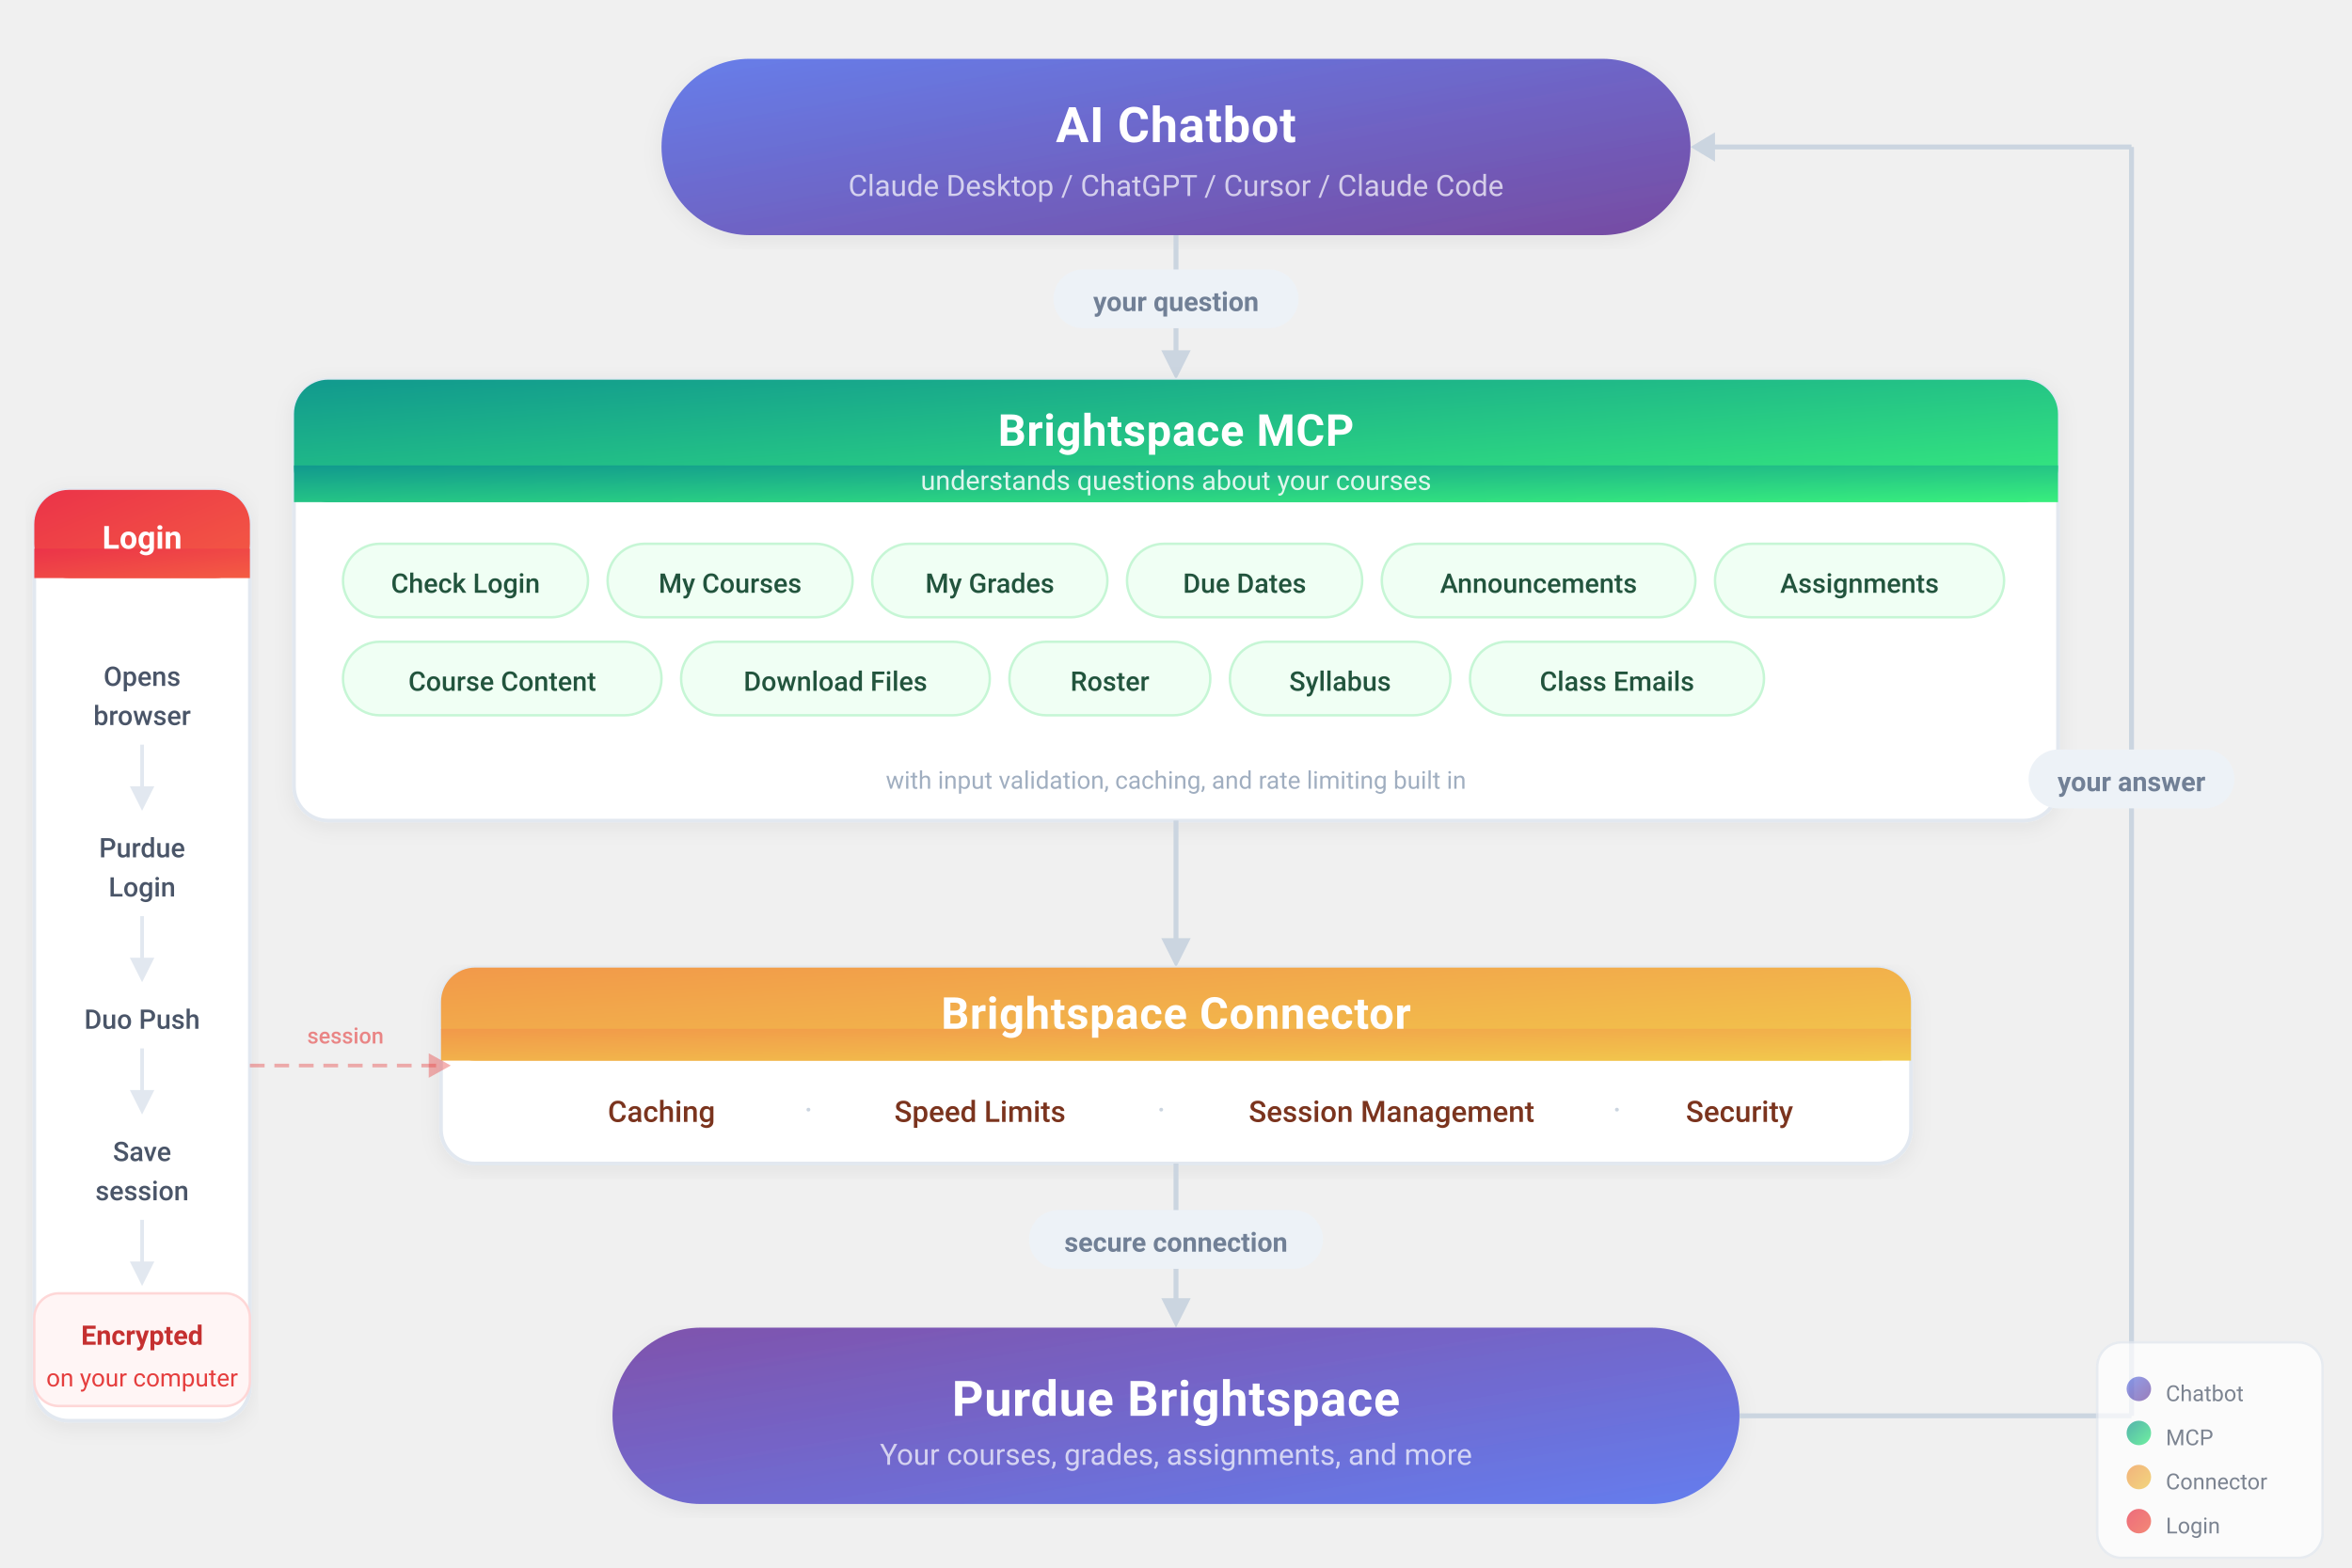
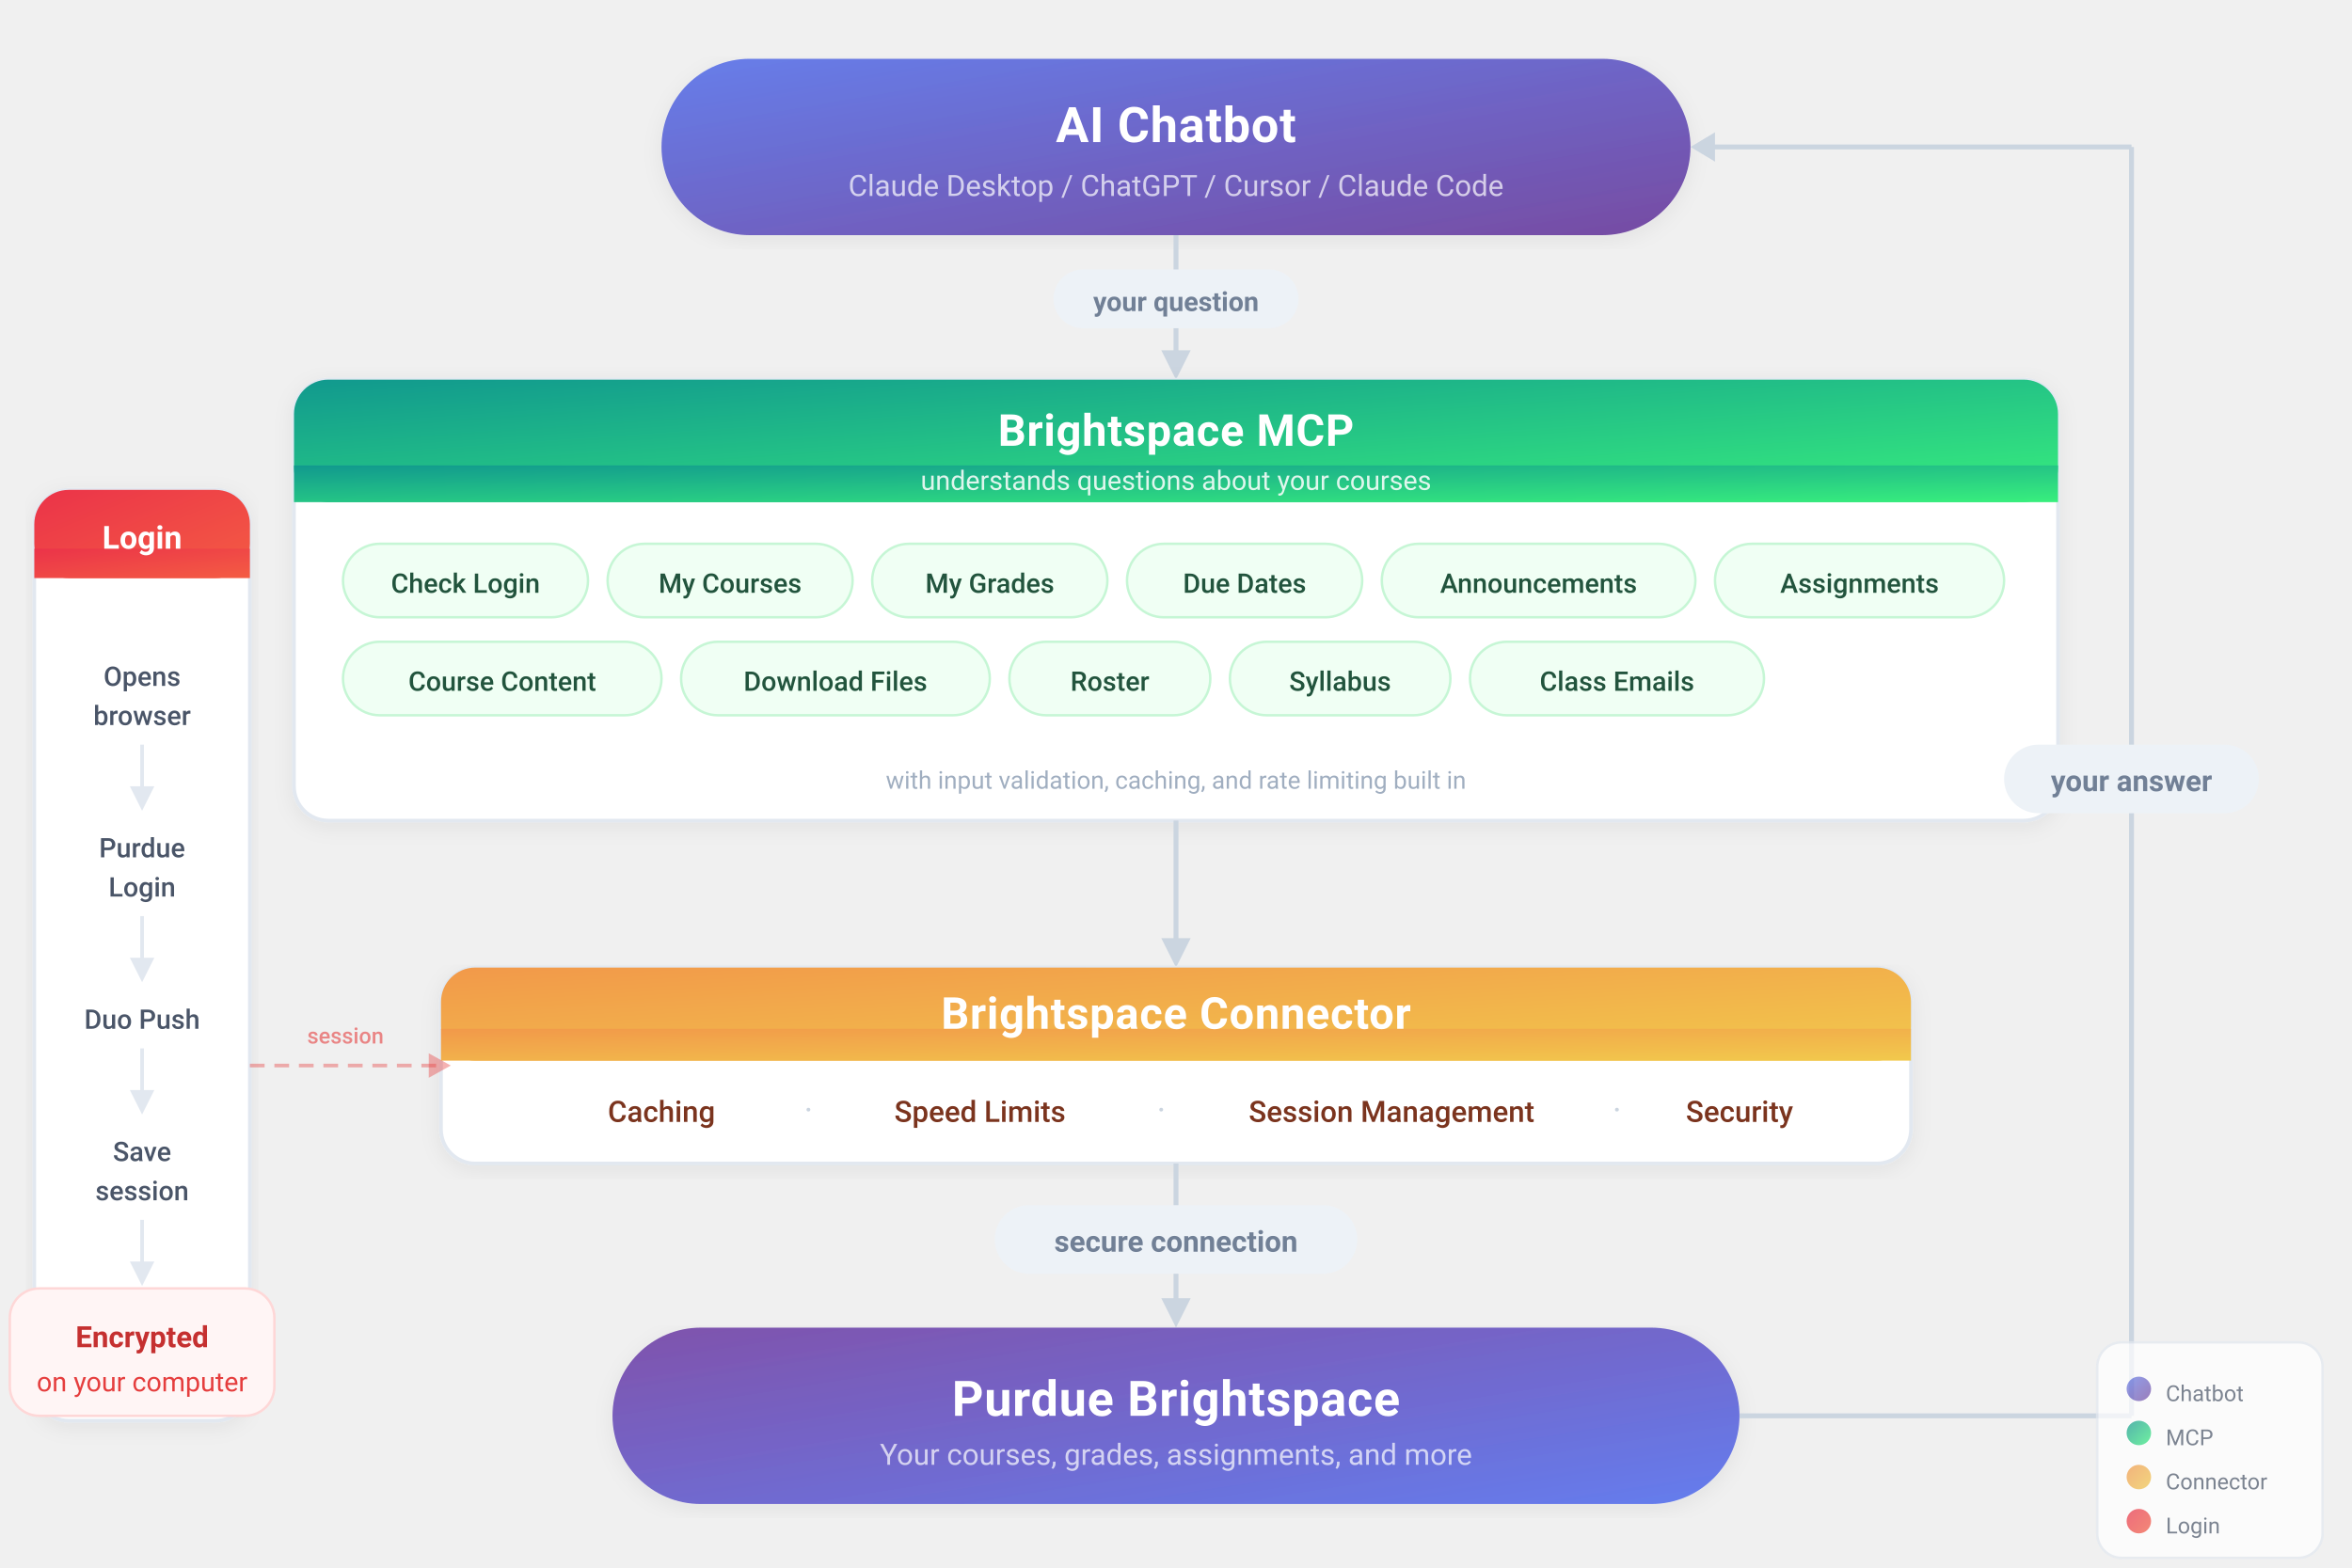
<svg xmlns="http://www.w3.org/2000/svg" viewBox="0 0 960 640" font-family="-apple-system, BlinkMacSystemFont, 'Segoe UI', Roboto, sans-serif">
  <defs>
    <filter id="shadow" x="-4%" y="-4%" width="108%" height="112%">
      <feDropShadow dx="0" dy="2" stdDeviation="4" flood-opacity="0.06" />
    </filter>
    <linearGradient id="chatbotGrad" x1="0" y1="0" x2="1" y2="1">
      <stop offset="0%" stop-color="#667eea" />
      <stop offset="100%" stop-color="#764ba2" />
    </linearGradient>
    <linearGradient id="pluginGrad" x1="0" y1="0" x2="1" y2="1">
      <stop offset="0%" stop-color="#11998e" />
      <stop offset="100%" stop-color="#38ef7d" />
    </linearGradient>
    <linearGradient id="connectorGrad" x1="0" y1="0" x2="1" y2="1">
      <stop offset="0%" stop-color="#f2994a" />
      <stop offset="100%" stop-color="#f2c94c" />
    </linearGradient>
    <linearGradient id="loginGrad" x1="0" y1="0" x2="1" y2="1">
      <stop offset="0%" stop-color="#eb3349" />
      <stop offset="100%" stop-color="#f45c43" />
    </linearGradient>
    <linearGradient id="bsGrad" x1="0" y1="0" x2="1" y2="1">
      <stop offset="0%" stop-color="#7f53ac" />
      <stop offset="100%" stop-color="#647dee" />
    </linearGradient>
  </defs>
  <rect x="270" y="24" width="420" height="72" rx="36" fill="url(#chatbotGrad)" filter="url(#shadow)" />
  <text x="480" y="58" text-anchor="middle" fill="#fff" font-size="20" font-weight="700" letter-spacing="0.3">AI Chatbot</text>
  <text x="480" y="80" text-anchor="middle" fill="rgba(255,255,255,0.7)" font-size="12">Claude Desktop  /  ChatGPT  /  Cursor  /  Claude Code</text>
  <line x1="480" y1="96" x2="480" y2="148" stroke="#cbd5e0" stroke-width="2" />
  <polygon points="474,143 480,155 486,143" fill="#cbd5e0" />
  <rect x="430" y="110" width="100" height="24" rx="12" fill="#edf2f7" />
  <text x="480" y="127" text-anchor="middle" fill="#718096" font-size="11" font-weight="600">your question</text>
  <rect x="120" y="155" width="720" height="180" rx="14" fill="#fff" stroke="#e2e8f0" stroke-width="1.5" filter="url(#shadow)" />
  <rect x="120" y="155" width="720" height="50" rx="14" fill="url(#pluginGrad)" />
  <rect x="120" y="190" width="720" height="15" fill="url(#pluginGrad)" />
  <text x="480" y="182" text-anchor="middle" fill="#fff" font-size="18" font-weight="700" letter-spacing="0.3">Brightspace MCP</text>
  <text x="480" y="200" text-anchor="middle" fill="rgba(255,255,255,0.85)" font-size="11">understands questions about your courses</text>
  <rect x="140" y="222" width="100" height="30" rx="15" fill="#f0fff4" stroke="#c6f6d5" stroke-width="1" />
  <text x="190" y="242" text-anchor="middle" fill="#22543d" font-size="11" font-weight="500">Check Login</text>
  <rect x="248" y="222" width="100" height="30" rx="15" fill="#f0fff4" stroke="#c6f6d5" stroke-width="1" />
  <text x="298" y="242" text-anchor="middle" fill="#22543d" font-size="11" font-weight="500">My Courses</text>
  <rect x="356" y="222" width="96" height="30" rx="15" fill="#f0fff4" stroke="#c6f6d5" stroke-width="1" />
  <text x="404" y="242" text-anchor="middle" fill="#22543d" font-size="11" font-weight="500">My Grades</text>
  <rect x="460" y="222" width="96" height="30" rx="15" fill="#f0fff4" stroke="#c6f6d5" stroke-width="1" />
  <text x="508" y="242" text-anchor="middle" fill="#22543d" font-size="11" font-weight="500">Due Dates</text>
  <rect x="564" y="222" width="128" height="30" rx="15" fill="#f0fff4" stroke="#c6f6d5" stroke-width="1" />
  <text x="628" y="242" text-anchor="middle" fill="#22543d" font-size="11" font-weight="500">Announcements</text>
  <rect x="700" y="222" width="118" height="30" rx="15" fill="#f0fff4" stroke="#c6f6d5" stroke-width="1" />
  <text x="759" y="242" text-anchor="middle" fill="#22543d" font-size="11" font-weight="500">Assignments</text>
  <rect x="140" y="262" width="130" height="30" rx="15" fill="#f0fff4" stroke="#c6f6d5" stroke-width="1" />
  <text x="205" y="282" text-anchor="middle" fill="#22543d" font-size="11" font-weight="500">Course Content</text>
  <rect x="278" y="262" width="126" height="30" rx="15" fill="#f0fff4" stroke="#c6f6d5" stroke-width="1" />
  <text x="341" y="282" text-anchor="middle" fill="#22543d" font-size="11" font-weight="500">Download Files</text>
  <rect x="412" y="262" width="82" height="30" rx="15" fill="#f0fff4" stroke="#c6f6d5" stroke-width="1" />
  <text x="453" y="282" text-anchor="middle" fill="#22543d" font-size="11" font-weight="500">Roster</text>
  <rect x="502" y="262" width="90" height="30" rx="15" fill="#f0fff4" stroke="#c6f6d5" stroke-width="1" />
  <text x="547" y="282" text-anchor="middle" fill="#22543d" font-size="11" font-weight="500">Syllabus</text>
  <rect x="600" y="262" width="120" height="30" rx="15" fill="#f0fff4" stroke="#c6f6d5" stroke-width="1" />
  <text x="660" y="282" text-anchor="middle" fill="#22543d" font-size="11" font-weight="500">Class Emails</text>
  <text x="480" y="322" text-anchor="middle" fill="#a0aec0" font-size="10">with input validation, caching, and rate limiting built in</text>
  <line x1="480" y1="335" x2="480" y2="388" stroke="#cbd5e0" stroke-width="2" />
  <polygon points="474,383 480,395 486,383" fill="#cbd5e0" />
  <rect x="180" y="395" width="600" height="80" rx="14" fill="#fff" stroke="#e2e8f0" stroke-width="1.5" filter="url(#shadow)" />
  <rect x="180" y="395" width="600" height="38" rx="14" fill="url(#connectorGrad)" />
  <rect x="180" y="420" width="600" height="13" fill="url(#connectorGrad)" />
  <text x="480" y="420" text-anchor="middle" fill="#fff" font-size="18" font-weight="700" letter-spacing="0.3">Brightspace Connector</text>
  <text x="270" y="458" text-anchor="middle" fill="#7b341e" font-size="12" font-weight="500">Caching</text>
  <text x="330" y="458" text-anchor="middle" fill="#cbd5e0" font-size="14">·</text>
  <text x="400" y="458" text-anchor="middle" fill="#7b341e" font-size="12" font-weight="500">Speed Limits</text>
  <text x="474" y="458" text-anchor="middle" fill="#cbd5e0" font-size="14">·</text>
  <text x="568" y="458" text-anchor="middle" fill="#7b341e" font-size="12" font-weight="500">Session Management</text>
  <text x="660" y="458" text-anchor="middle" fill="#cbd5e0" font-size="14">·</text>
  <text x="710" y="458" text-anchor="middle" fill="#7b341e" font-size="12" font-weight="500">Security</text>
  <line x1="480" y1="475" x2="480" y2="535" stroke="#cbd5e0" stroke-width="2" />
  <polygon points="474,530 480,542 486,530" fill="#cbd5e0" />
-   <rect x="420" y="494" width="120" height="24" rx="12" fill="#edf2f7" />
-   <text x="480" y="511" text-anchor="middle" fill="#718096" font-size="11" font-weight="600">secure connection</text>
+   <rect x="406" y="492" width="148" height="28" rx="14" fill="#edf2f7" />
+   <text x="480" y="511" text-anchor="middle" fill="#718096" font-size="12" font-weight="600">secure connection</text>
  <rect x="250" y="542" width="460" height="72" rx="36" fill="url(#bsGrad)" filter="url(#shadow)" />
  <text x="480" y="578" text-anchor="middle" fill="#fff" font-size="20" font-weight="700" letter-spacing="0.3">Purdue Brightspace</text>
  <text x="480" y="598" text-anchor="middle" fill="rgba(255,255,255,0.7)" font-size="12">Your courses, grades, assignments, and more</text>
  <line x1="710" y1="578" x2="870" y2="578" stroke="#cbd5e0" stroke-width="2" />
  <line x1="870" y1="578" x2="870" y2="60" stroke="#cbd5e0" stroke-width="2" />
  <line x1="870" y1="60" x2="696" y2="60" stroke="#cbd5e0" stroke-width="2" />
  <polygon points="700,54 690,60 700,66" fill="#cbd5e0" />
-   <rect x="828" y="306" width="84" height="24" rx="12" fill="#edf2f7" />
-   <text x="870" y="323" text-anchor="middle" fill="#718096" font-size="11" font-weight="600">your answer</text>
+   <rect x="818" y="304" width="104" height="28" rx="14" fill="#edf2f7" />
+   <text x="870" y="323" text-anchor="middle" fill="#718096" font-size="12" font-weight="600">your answer</text>
  <rect x="14" y="200" width="88" height="380" rx="14" fill="#fff" stroke="#e2e8f0" stroke-width="1.5" filter="url(#shadow)" />
  <rect x="14" y="200" width="88" height="36" rx="14" fill="url(#loginGrad)" />
  <rect x="14" y="224" width="88" height="12" fill="url(#loginGrad)" />
  <text x="58" y="224" text-anchor="middle" fill="#fff" font-size="13" font-weight="700">Login</text>
  <text x="58" y="280" text-anchor="middle" fill="#4a5568" font-size="11" font-weight="500">Opens</text>
  <text x="58" y="296" text-anchor="middle" fill="#4a5568" font-size="11" font-weight="500">browser</text>
  <line x1="58" y1="304" x2="58" y2="326" stroke="#e2e8f0" stroke-width="1.5" />
  <polygon points="53,321 58,331 63,321" fill="#e2e8f0" />
  <text x="58" y="350" text-anchor="middle" fill="#4a5568" font-size="11" font-weight="500">Purdue</text>
  <text x="58" y="366" text-anchor="middle" fill="#4a5568" font-size="11" font-weight="500">Login</text>
  <line x1="58" y1="374" x2="58" y2="396" stroke="#e2e8f0" stroke-width="1.5" />
  <polygon points="53,391 58,401 63,391" fill="#e2e8f0" />
  <text x="58" y="420" text-anchor="middle" fill="#4a5568" font-size="11" font-weight="500">Duo Push</text>
  <line x1="58" y1="428" x2="58" y2="450" stroke="#e2e8f0" stroke-width="1.5" />
  <polygon points="53,445 58,455 63,445" fill="#e2e8f0" />
  <text x="58" y="474" text-anchor="middle" fill="#4a5568" font-size="11" font-weight="500">Save</text>
  <text x="58" y="490" text-anchor="middle" fill="#4a5568" font-size="11" font-weight="500">session</text>
  <line x1="58" y1="498" x2="58" y2="520" stroke="#e2e8f0" stroke-width="1.5" />
  <polygon points="53,515 58,525 63,515" fill="#e2e8f0" />
-   <rect x="14" y="528" width="88" height="46" rx="10" fill="#fff5f5" stroke="#fed7d7" stroke-width="1" />
-   <text x="58" y="549" text-anchor="middle" fill="#c53030" font-size="11" font-weight="600">Encrypted</text>
-   <text x="58" y="566" text-anchor="middle" fill="#e53e3e" font-size="10">on your computer</text>
+   <rect x="4" y="526" width="108" height="52" rx="12" fill="#fff5f5" stroke="#fed7d7" stroke-width="1" />
+   <text x="58" y="550" text-anchor="middle" fill="#c53030" font-size="12" font-weight="600">Encrypted</text>
+   <text x="58" y="568" text-anchor="middle" fill="#e53e3e" font-size="11">on your computer</text>
  <line x1="102" y1="435" x2="180" y2="435" stroke="#e53e3e" stroke-width="1.5" stroke-dasharray="6,4" opacity="0.4" />
  <polygon points="175,430 184,435 175,440" fill="#e53e3e" opacity="0.4" />
  <text x="141" y="426" text-anchor="middle" fill="#e53e3e" font-size="9" font-weight="500" opacity="0.6">session</text>
  <g opacity="0.7">
    <rect x="856" y="548" width="92" height="88" rx="10" fill="#fff" stroke="#e2e8f0" stroke-width="1" />
    <rect x="868" y="562" width="10" height="10" rx="5" fill="url(#chatbotGrad)" />
    <text x="884" y="572" fill="#4a5568" font-size="9">Chatbot</text>
    <rect x="868" y="580" width="10" height="10" rx="5" fill="url(#pluginGrad)" />
    <text x="884" y="590" fill="#4a5568" font-size="9">MCP</text>
    <rect x="868" y="598" width="10" height="10" rx="5" fill="url(#connectorGrad)" />
    <text x="884" y="608" fill="#4a5568" font-size="9">Connector</text>
    <rect x="868" y="616" width="10" height="10" rx="5" fill="url(#loginGrad)" />
    <text x="884" y="626" fill="#4a5568" font-size="9">Login</text>
  </g>
</svg>
